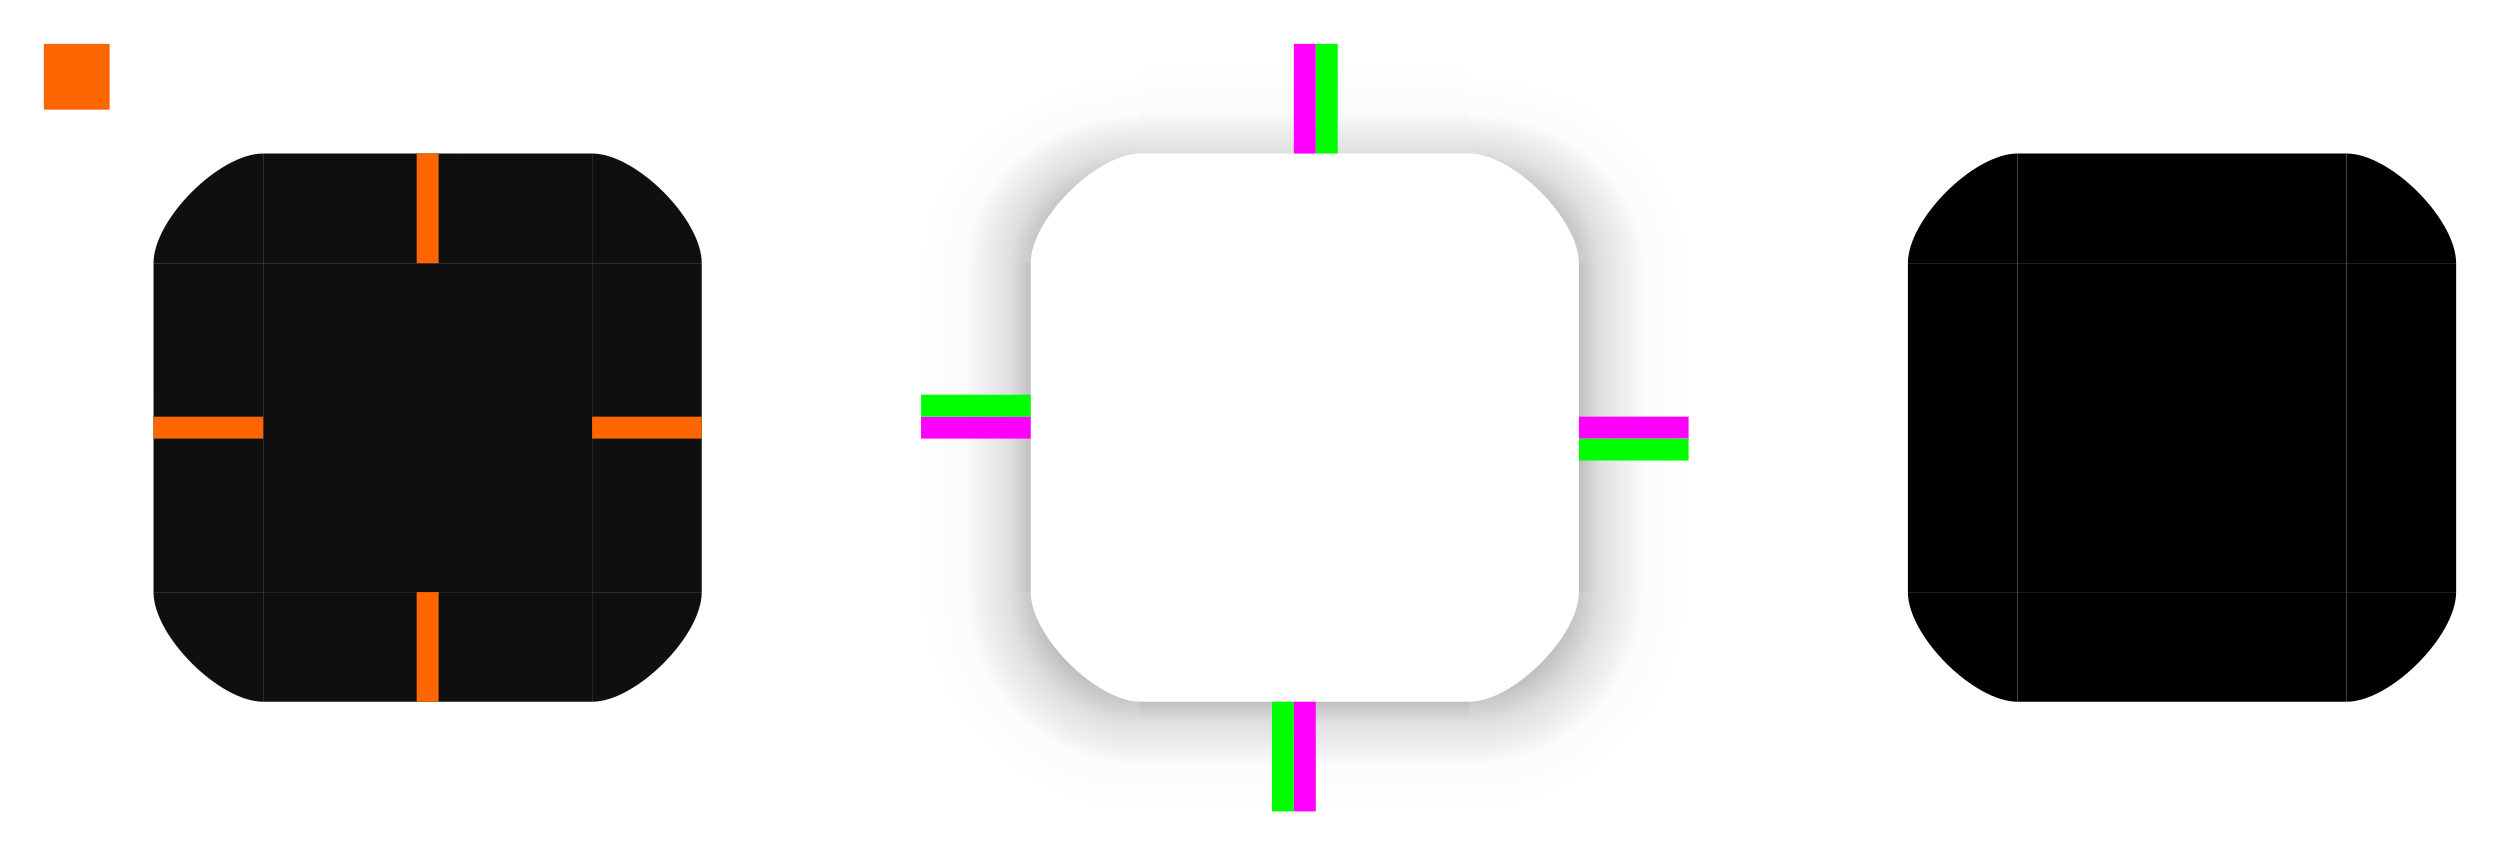
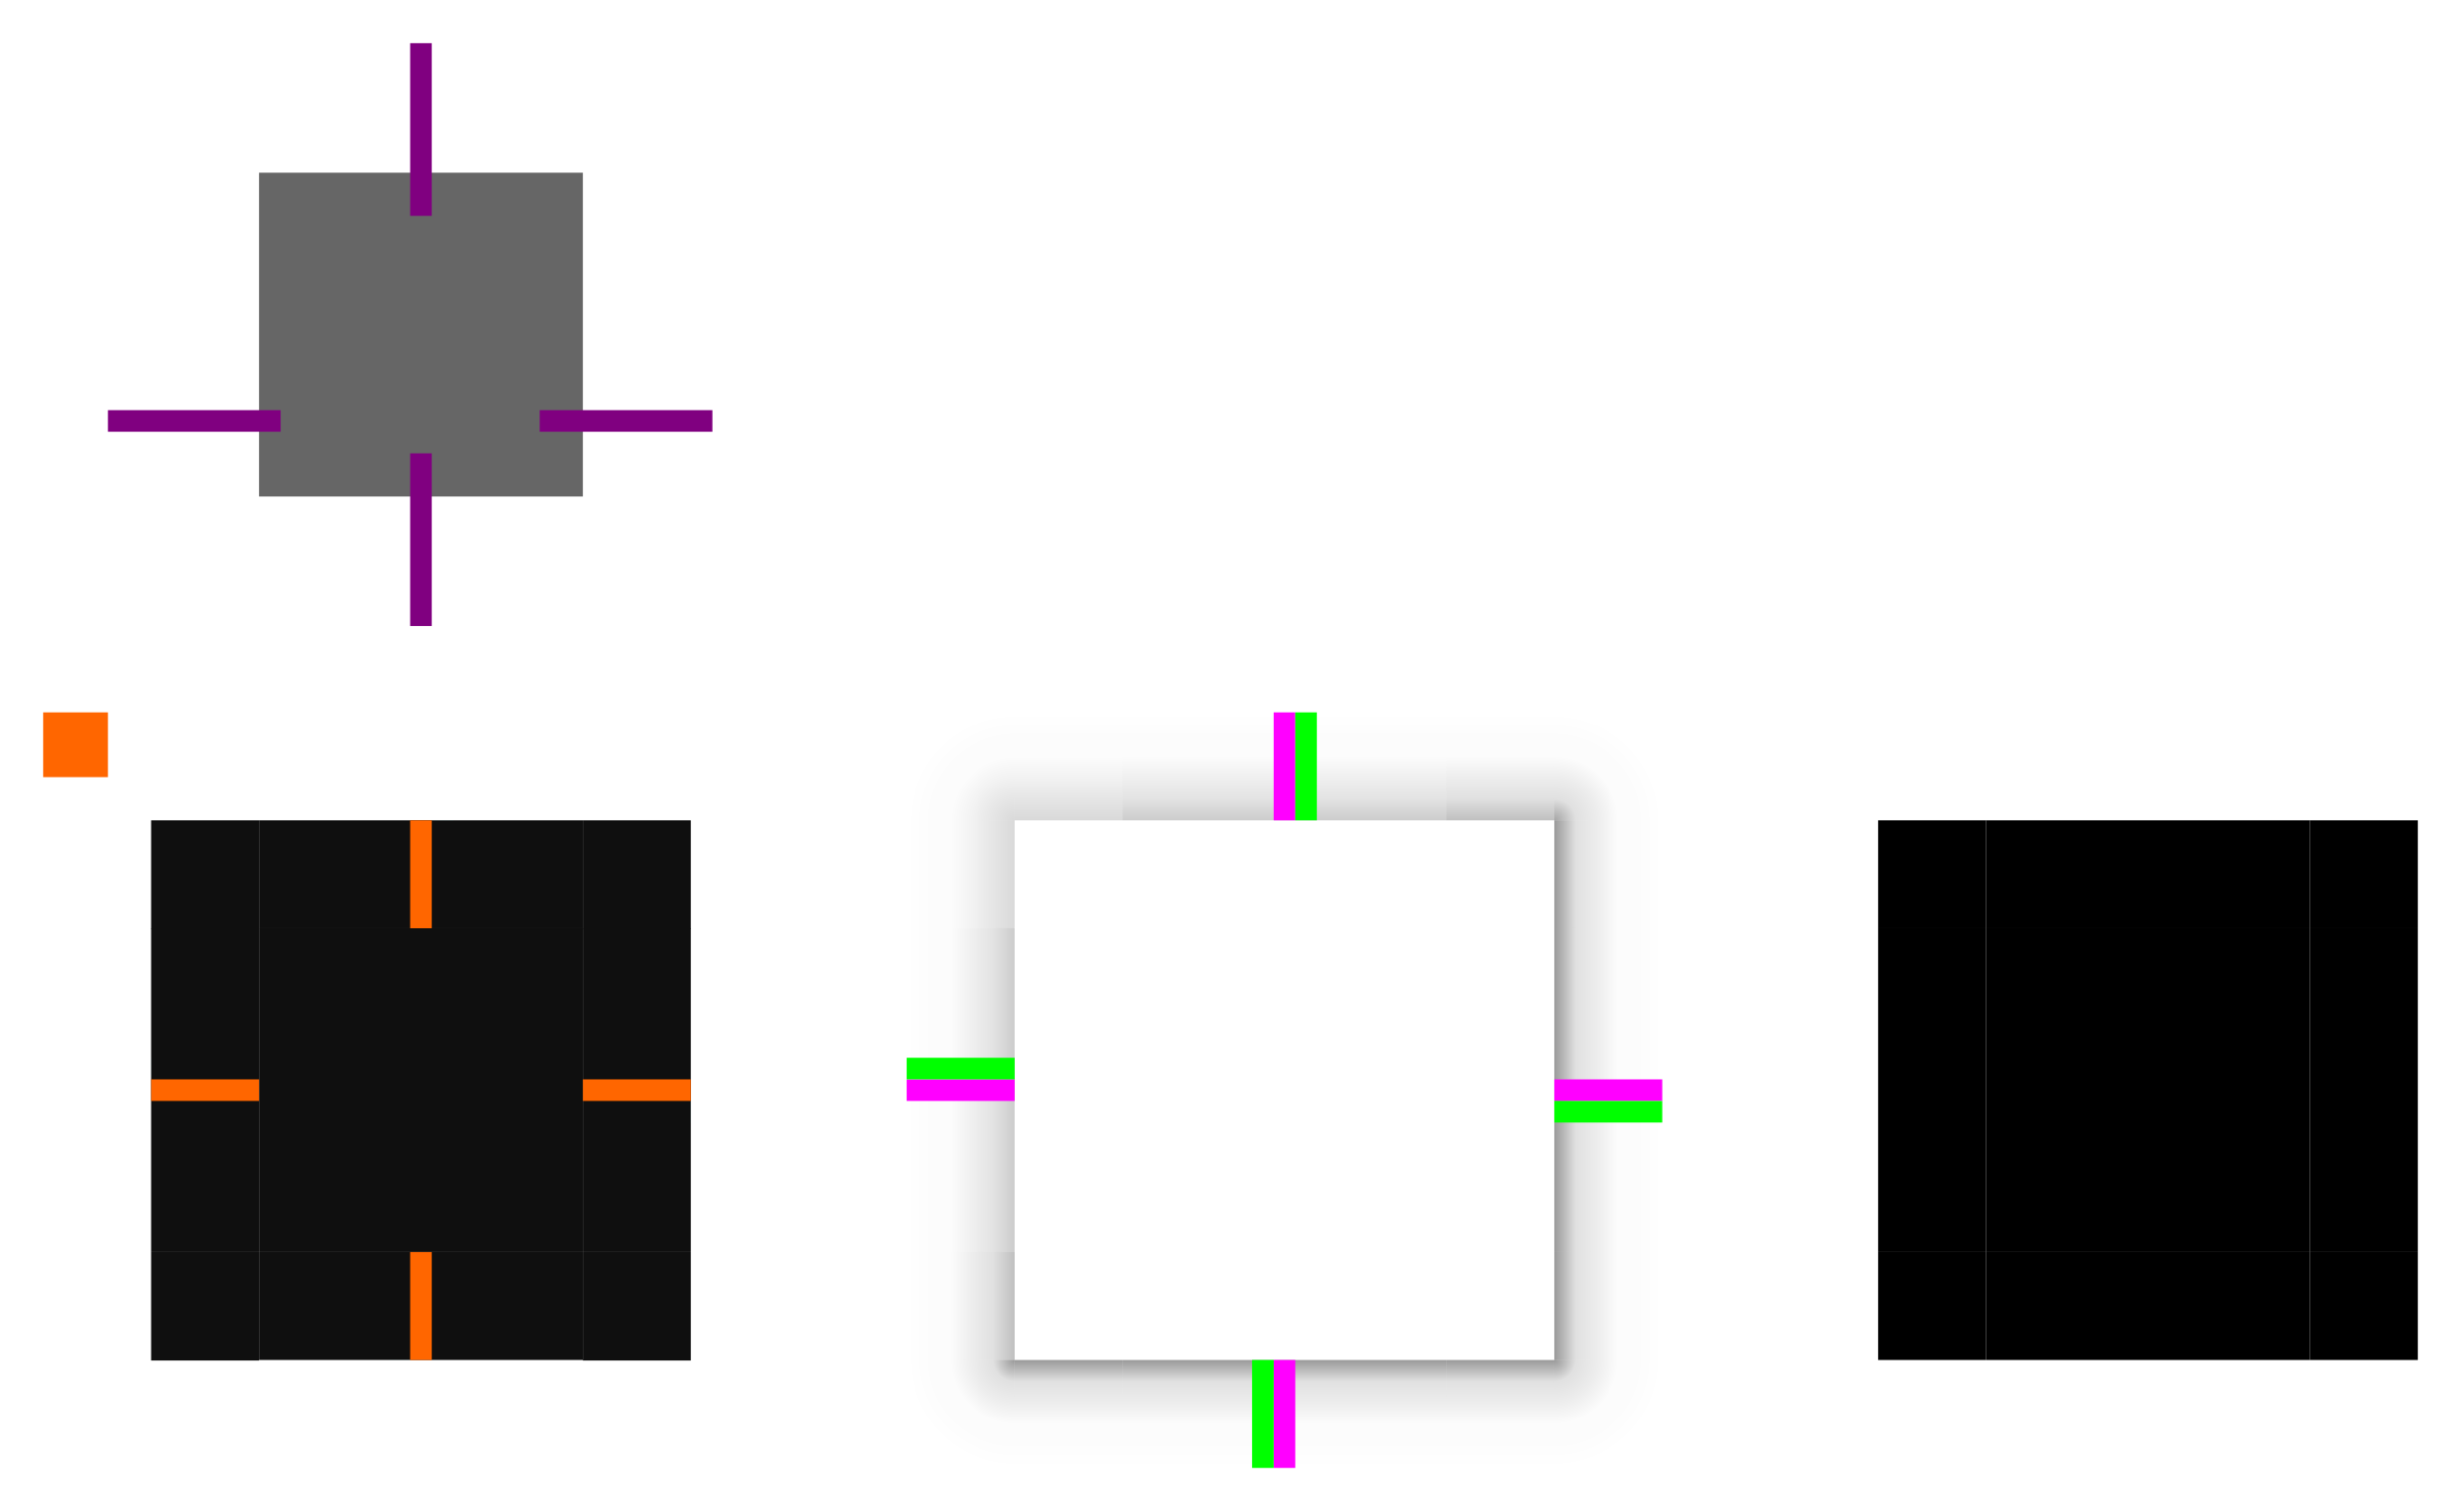
- <svg xmlns="http://www.w3.org/2000/svg" xmlns:xlink="http://www.w3.org/1999/xlink" width="114" height="39" viewBox="0 0 114 39" version="1.1" id="svg5">
+ <svg xmlns="http://www.w3.org/2000/svg" xmlns:xlink="http://www.w3.org/1999/xlink" width="114" height="70" viewBox="0 0 114 70" version="1.1" id="svg5">
  <defs id="defs2">
-     <linearGradient id="linearGradient20574">
-       <stop style="stop-color:#000000;stop-opacity:0.45" offset="0" id="stop20560" />
-       <stop style="stop-color:#000000;stop-opacity:0.31" offset="0.4" id="stop20562" />
-       <stop style="stop-color:#000000;stop-opacity:0.12" offset="0.6" id="stop20564" />
-       <stop style="stop-color:#000000;stop-opacity:0.07" offset="0.7" id="stop20566" />
-       <stop style="stop-color:#000000;stop-opacity:0.01" offset="0.8" id="stop20568" />
-       <stop style="stop-color:#000000;stop-opacity:0.01" offset="0.9" id="stop20570" />
-       <stop style="stop-color:#000000;stop-opacity:0;" offset="1" id="stop20572" />
+     <linearGradient xlink:href="#linearGradient7934" id="linearGradient2326" gradientUnits="userSpaceOnUse" x1="328" y1="355" x2="328" y2="350" />
+     <linearGradient id="linearGradient7934">
+       <stop style="stop-color:#000000;stop-opacity:0.2" offset="0" id="stop7922" />
+       <stop style="stop-color:#000000;stop-opacity:0.11" offset="0.2" id="stop7924" />
+       <stop style="stop-color:#000000;stop-opacity:0.06" offset="0.4" id="stop7926" />
+       <stop style="stop-color:#000000;stop-opacity:0.01" offset="0.599" id="stop7928" />
+       <stop style="stop-color:#000000;stop-opacity:0.01" offset="0.798" id="stop7930" />
+       <stop style="stop-color:#000000;stop-opacity:0;" offset="1" id="stop7932" />
    </linearGradient>
-     <linearGradient id="linearGradient20558">
-       <stop style="stop-color:#000000;stop-opacity:0.45" offset="0" id="stop20544" />
-       <stop style="stop-color:#000000;stop-opacity:0.31" offset="0.4" id="stop20546" />
-       <stop style="stop-color:#000000;stop-opacity:0.12" offset="0.6" id="stop20548" />
-       <stop style="stop-color:#000000;stop-opacity:0.07" offset="0.7" id="stop20550" />
-       <stop style="stop-color:#000000;stop-opacity:0.01" offset="0.8" id="stop20552" />
-       <stop style="stop-color:#000000;stop-opacity:0.01" offset="0.9" id="stop20554" />
-       <stop style="stop-color:#000000;stop-opacity:0;" offset="1" id="stop20556" />
+     <linearGradient xlink:href="#linearGradient7934" id="linearGradient2328" gradientUnits="userSpaceOnUse" gradientTransform="translate(-695,-40)" x1="328" y1="355" x2="328" y2="350" />
+     <linearGradient xlink:href="#linearGradient7266" id="linearGradient2330" gradientUnits="userSpaceOnUse" gradientTransform="translate(-695,-695)" x1="328" y1="355" x2="328" y2="350" />
+     <linearGradient id="linearGradient7266">
+       <stop style="stop-color:#000000;stop-opacity:0.4" offset="0" id="stop7254" />
+       <stop style="stop-color:#000000;stop-opacity:0.12" offset="0.2" id="stop7256" />
+       <stop style="stop-color:#000000;stop-opacity:0.07" offset="0.4" id="stop7258" />
+       <stop style="stop-color:#000000;stop-opacity:0.01" offset="0.599" id="stop7260" />
+       <stop style="stop-color:#000000;stop-opacity:0.01" offset="0.798" id="stop7262" />
+       <stop style="stop-color:#000000;stop-opacity:0;" offset="1" id="stop7264" />
    </linearGradient>
-     <linearGradient id="linearGradient20542">
-       <stop style="stop-color:#000000;stop-opacity:0.45" offset="0" id="stop20528" />
-       <stop style="stop-color:#000000;stop-opacity:0.31" offset="0.4" id="stop20530" />
-       <stop style="stop-color:#000000;stop-opacity:0.12" offset="0.6" id="stop20532" />
-       <stop style="stop-color:#000000;stop-opacity:0.07" offset="0.7" id="stop20534" />
-       <stop style="stop-color:#000000;stop-opacity:0.01" offset="0.8" id="stop20536" />
-       <stop style="stop-color:#000000;stop-opacity:0.01" offset="0.9" id="stop20538" />
-       <stop style="stop-color:#000000;stop-opacity:0;" offset="1" id="stop20540" />
+     <linearGradient xlink:href="#linearGradient7266" id="linearGradient2332" gradientUnits="userSpaceOnUse" gradientTransform="translate(-655,-735)" x1="328" y1="355" x2="328" y2="350" />
+     <radialGradient xlink:href="#linearGradient7162" id="radialGradient5825" cx="340" cy="400" fx="340" fy="400" r="3" gradientUnits="userSpaceOnUse" gradientTransform="matrix(1.666668,-7.1111299e-6,7.1111252e-6,1.666667,-226.6699,-266.6642)" />
+     <linearGradient id="linearGradient7162">
+       <stop style="stop-color:#000000;stop-opacity:0.35" offset="0" id="stop7150" />
+       <stop style="stop-color:#000000;stop-opacity:0.12" offset="0.2" id="stop7152" />
+       <stop style="stop-color:#000000;stop-opacity:0.07" offset="0.4" id="stop7154" />
+       <stop style="stop-color:#000000;stop-opacity:0.01" offset="0.599" id="stop7156" />
+       <stop style="stop-color:#000000;stop-opacity:0.01" offset="0.798" id="stop7158" />
+       <stop style="stop-color:#000000;stop-opacity:0;" offset="1" id="stop7160" />
    </linearGradient>
-     <linearGradient id="linearGradient20488">
-       <stop style="stop-color:#000000;stop-opacity:0.25" offset="0" id="stop20476" />
-       <stop style="stop-color:#000000;stop-opacity:0.12" offset="0.2" id="stop20478" />
-       <stop style="stop-color:#000000;stop-opacity:0.07" offset="0.4" id="stop20480" />
-       <stop style="stop-color:#000000;stop-opacity:0.01" offset="0.599" id="stop20482" />
-       <stop style="stop-color:#000000;stop-opacity:0.01" offset="0.798" id="stop20484" />
-       <stop style="stop-color:#000000;stop-opacity:0;" offset="1" id="stop20486" />
+     <linearGradient xlink:href="#linearGradient921" id="linearGradient6084" x1="337" y1="400" x2="337" y2="395" gradientUnits="userSpaceOnUse" />
+     <linearGradient id="linearGradient921">
+       <stop style="stop-color:#000000;stop-opacity:0.25" offset="0" id="stop909" />
+       <stop style="stop-color:#000000;stop-opacity:0.12" offset="0.2" id="stop911" />
+       <stop style="stop-color:#000000;stop-opacity:0.07" offset="0.4" id="stop913" />
+       <stop style="stop-color:#000000;stop-opacity:0.01" offset="0.599" id="stop915" />
+       <stop style="stop-color:#000000;stop-opacity:0.01" offset="0.798" id="stop917" />
+       <stop style="stop-color:#000000;stop-opacity:0;" offset="1" id="stop919" />
    </linearGradient>
-     <linearGradient id="linearGradient20474">
-       <stop style="stop-color:#000000;stop-opacity:0.25" offset="0" id="stop20462" />
-       <stop style="stop-color:#000000;stop-opacity:0.12" offset="0.2" id="stop20464" />
-       <stop style="stop-color:#000000;stop-opacity:0.07" offset="0.4" id="stop20466" />
-       <stop style="stop-color:#000000;stop-opacity:0.01" offset="0.599" id="stop20468" />
-       <stop style="stop-color:#000000;stop-opacity:0.01" offset="0.798" id="stop20470" />
-       <stop style="stop-color:#000000;stop-opacity:0;" offset="1" id="stop20472" />
+     <linearGradient xlink:href="#linearGradient7266" id="linearGradient6281" gradientUnits="userSpaceOnUse" x1="337" y1="400" x2="337" y2="395" gradientTransform="rotate(90,337.5,402.5)" />
+     <radialGradient xlink:href="#linearGradient7266" id="radialGradient5825-1" cx="340" cy="400" fx="340" fy="400" r="3" gradientUnits="userSpaceOnUse" gradientTransform="matrix(1.666668,-7.1111299e-6,7.1111252e-6,1.666667,-226.6699,-266.6642)" />
+     <linearGradient xlink:href="#linearGradient7266" id="linearGradient6915" gradientUnits="userSpaceOnUse" x1="337" y1="400" x2="337" y2="395" />
+     <radialGradient xlink:href="#linearGradient7266" id="radialGradient5825-2" cx="340" cy="400" fx="340" fy="400" r="3" gradientUnits="userSpaceOnUse" gradientTransform="matrix(1.666668,-7.1111299e-6,7.1111252e-6,1.666667,-226.6699,-266.6642)" />
+     <linearGradient xlink:href="#linearGradient921" id="linearGradient6995" gradientUnits="userSpaceOnUse" gradientTransform="rotate(90,337.5,402.5)" x1="337" y1="400" x2="337" y2="395" />
+     <radialGradient xlink:href="#linearGradient7692" id="radialGradient5825-5" cx="340" cy="400" fx="340" fy="400" r="3" gradientUnits="userSpaceOnUse" gradientTransform="matrix(1.666668,-7.1111299e-6,7.1111252e-6,1.666667,-226.6699,-266.6642)" />
+     <linearGradient id="linearGradient7692">
+       <stop style="stop-color:#000000;stop-opacity:0.15" offset="0" id="stop7680" />
+       <stop style="stop-color:#000000;stop-opacity:0.1" offset="0.2" id="stop7682" />
+       <stop style="stop-color:#000000;stop-opacity:0.05" offset="0.4" id="stop7684" />
+       <stop style="stop-color:#000000;stop-opacity:0.01" offset="0.599" id="stop7686" />
+       <stop style="stop-color:#000000;stop-opacity:0.01" offset="0.798" id="stop7688" />
+       <stop style="stop-color:#000000;stop-opacity:0;" offset="1" id="stop7690" />
    </linearGradient>
-     <linearGradient id="linearGradient19446">
-       <stop style="stop-color:#000000;stop-opacity:0.45" offset="0" id="stop19432" />
-       <stop style="stop-color:#000000;stop-opacity:0.31" offset="0.4" id="stop19434" />
-       <stop style="stop-color:#000000;stop-opacity:0.12" offset="0.6" id="stop19436" />
-       <stop style="stop-color:#000000;stop-opacity:0.07" offset="0.7" id="stop19438" />
-       <stop style="stop-color:#000000;stop-opacity:0.01" offset="0.8" id="stop19440" />
-       <stop style="stop-color:#000000;stop-opacity:0.01" offset="0.9" id="stop19442" />
-       <stop style="stop-color:#000000;stop-opacity:0;" offset="1" id="stop19444" />
-     </linearGradient>
-     <linearGradient id="linearGradient18914">
-       <stop style="stop-color:#000000;stop-opacity:0.25" offset="0" id="stop18902" />
-       <stop style="stop-color:#000000;stop-opacity:0.12" offset="0.2" id="stop18904" />
-       <stop style="stop-color:#000000;stop-opacity:0.07" offset="0.4" id="stop18906" />
-       <stop style="stop-color:#000000;stop-opacity:0.01" offset="0.599" id="stop18908" />
-       <stop style="stop-color:#000000;stop-opacity:0.01" offset="0.798" id="stop18910" />
-       <stop style="stop-color:#000000;stop-opacity:0;" offset="1" id="stop18912" />
-     </linearGradient>
-     <linearGradient id="linearGradient15516">
-       <stop style="stop-color:#000000;stop-opacity:0.12" offset="0" id="stop15504" />
-       <stop style="stop-color:#000000;stop-opacity:0.07" offset="0.2" id="stop15506" />
-       <stop style="stop-color:#000000;stop-opacity:0.01" offset="0.4" id="stop15508" />
-       <stop style="stop-color:#000000;stop-opacity:0.01" offset="0.599" id="stop15510" />
-       <stop style="stop-color:#000000;stop-opacity:0" offset="0.798" id="stop15512" />
-       <stop style="stop-color:#000000;stop-opacity:0;" offset="1" id="stop15514" />
-     </linearGradient>
-     <radialGradient xlink:href="#linearGradient20542" id="radialGradient12583-2-82-3-9" cx="310" cy="361.25" fx="310" fy="361.25" r="5" gradientUnits="userSpaceOnUse" gradientTransform="matrix(0,2,-2,0,1057.5,-245)" />
-     <linearGradient xlink:href="#linearGradient15516" id="linearGradient18867" gradientUnits="userSpaceOnUse" x1="328" y1="355" x2="328" y2="350" />
-     <linearGradient xlink:href="#linearGradient18914" id="linearGradient18871" gradientUnits="userSpaceOnUse" gradientTransform="translate(-695,-40)" x1="328" y1="355" x2="328" y2="350" />
-     <linearGradient xlink:href="#linearGradient20474" id="linearGradient19227" gradientUnits="userSpaceOnUse" gradientTransform="translate(-695,-695)" x1="328" y1="355" x2="328" y2="350" />
-     <linearGradient xlink:href="#linearGradient20488" id="linearGradient19258" gradientUnits="userSpaceOnUse" gradientTransform="translate(-655,-735)" x1="328" y1="355" x2="328" y2="350" />
-     <radialGradient xlink:href="#linearGradient20558" id="radialGradient12583-2-82-3-9-5" cx="310" cy="361.25" fx="310" fy="361.25" r="5" gradientUnits="userSpaceOnUse" gradientTransform="matrix(0,2,2,0,-402.5,-245)" />
-     <radialGradient xlink:href="#linearGradient20574" id="radialGradient12583-2-82-3-9-5-1" cx="310" cy="361.25" fx="310" fy="361.25" r="5" gradientUnits="userSpaceOnUse" gradientTransform="matrix(0,-1.707342,-2,0,1057.5,889.2759)" />
-     <radialGradient xlink:href="#linearGradient19446" id="radialGradient12583-2-82-3-9-5-1-2" cx="310" cy="361.25" fx="310" fy="361.25" r="5" gradientUnits="userSpaceOnUse" gradientTransform="matrix(0,-1.707342,2,0,-402.5,889.2759)" />
+     <linearGradient xlink:href="#linearGradient7692" id="linearGradient7071" gradientUnits="userSpaceOnUse" x1="337" y1="400" x2="337" y2="395" />
+     <linearGradient xlink:href="#linearGradient7692" id="linearGradient7073" gradientUnits="userSpaceOnUse" gradientTransform="rotate(90,337.5,402.5)" x1="337" y1="400" x2="337" y2="395" />
+     <linearGradient xlink:href="#linearGradient7266" id="linearGradient1230" gradientUnits="userSpaceOnUse" gradientTransform="rotate(90,337.5,402.5)" x1="337" y1="400" x2="337" y2="395" />
+     <linearGradient xlink:href="#linearGradient7266" id="linearGradient1232" gradientUnits="userSpaceOnUse" x1="337" y1="400" x2="337" y2="395" />
  </defs>
-   <g id="layer1" transform="translate(-268,-348)">
-     <rect style="opacity:1;fill-opacity:1;fill-rule:nonzero;stroke:none;stroke-opacity:1;fill:#0f0f0f" id="center" width="15" height="15" x="280" y="360" class="ColorScheme-Background" />
-     <rect style="opacity:1;fill-opacity:1;fill-rule:nonzero;fill:#0f0f0f" id="right" width="5" height="15" x="295" y="360" class="ColorScheme-Background" />
-     <rect style="opacity:1;fill-opacity:1;fill-rule:nonzero;fill:#0f0f0f" id="top" width="15" height="5" x="280" y="355" class="ColorScheme-Background" />
-     <rect style="opacity:1;fill-opacity:1;fill-rule:nonzero;fill:#0f0f0f" id="left" width="5" height="15" x="275" y="360" class="ColorScheme-Background" />
-     <rect style="opacity:1;fill-opacity:1;fill-rule:nonzero;fill:#0f0f0f" id="bottom" width="15" height="5" x="280" y="375" class="ColorScheme-Background" />
-     <path d="m 295,355 v 5 h 5 c 0,-2 -3,-5 -5,-5 z" id="topright" style="opacity:1;fill-opacity:1;fill-rule:nonzero;fill:#0f0f0f" class="ColorScheme-Background" />
-     <path d="m 275,360 h 5 v -5 c -2,0 -5,3 -5,5 z" id="topleft" style="opacity:1;fill-opacity:1;fill-rule:nonzero;fill:#0f0f0f" class="ColorScheme-Background" />
-     <path d="m 280,380 v -5 h -5 c 0,2 3,5 5,5 z" id="bottomleft" style="opacity:1;fill-opacity:1;fill-rule:nonzero;fill:#0f0f0f" class="ColorScheme-Background" />
-     <path d="m 300,375 h -5 v 5 c 2,0 5,-3 5,-5 z" id="bottomright" style="opacity:1;fill-opacity:1;fill-rule:nonzero;fill:#0f0f0f" class="ColorScheme-Background" />
+   <g id="layer1" transform="translate(-268,-317)">
+     <rect style="opacity:1;fill:#0f0f0f;fill-opacity:1;fill-rule:nonzero;stroke:none;stroke-opacity:1" id="center" width="15" height="15" x="280" y="360" class="ColorScheme-Background" />
+     <rect style="opacity:1;fill:#0f0f0f;fill-opacity:1;fill-rule:nonzero" id="right" width="5" height="15" x="295" y="360" class="ColorScheme-Background" />
+     <rect style="opacity:1;fill:#0f0f0f;fill-opacity:1;fill-rule:nonzero" id="top" width="15" height="5" x="280" y="355" class="ColorScheme-Background" />
+     <rect style="opacity:1;fill:#0f0f0f;fill-opacity:1;fill-rule:nonzero" id="left" width="5" height="15" x="275" y="360" class="ColorScheme-Background" />
+     <rect style="opacity:1;fill:#0f0f0f;fill-opacity:1;fill-rule:nonzero" id="bottom" width="15" height="5" x="280" y="375" class="ColorScheme-Background" />
    <rect style="fill:#000000;fill-opacity:1;fill-rule:nonzero" id="mask-center" width="15" height="15" x="360" y="360" />
    <rect style="fill:#000000;fill-opacity:1;fill-rule:evenodd" id="mask-right" width="5" height="15" x="375" y="360" />
    <rect style="fill:#000000;fill-opacity:1;fill-rule:nonzero" id="mask-top" width="15" height="5" x="360" y="355" />
    <rect style="fill:#000000;fill-opacity:1;fill-rule:evenodd" id="mask-left" width="5" height="15" x="355" y="360" />
    <rect style="fill:#000000;fill-opacity:1;fill-rule:evenodd" id="mask-bottom" width="15" height="5" x="360" y="375" />
-     <path d="m 375,355 v 5 h 5 c 0,-2 -3,-5 -5,-5 z" id="mask-topright" style="fill:#000000;fill-opacity:1" />
-     <path d="m 355,360 h 5 v -5 c -2,0 -5,3 -5,5 z" id="mask-topleft" style="fill:#000000;fill-opacity:1" />
-     <path d="m 360,380 v -5 h -5 c 0,2 3,5 5,5 z" id="mask-bottomleft" style="fill:#000000;fill-opacity:1" />
-     <path d="m 380,375 h -5 v 5 c 2,0 5,-3 5,-5 z" id="mask-bottomright" style="fill:#000000;fill-opacity:1" />
    <rect style="opacity:1;fill:#ff6600;fill-opacity:1;fill-rule:nonzero" id="hint-left-margin" width="5" height="1" x="275" y="367" />
    <rect style="opacity:1;fill:#ff6600;fill-opacity:1;fill-rule:nonzero" id="hint-top-margin" width="1" height="5" x="287" y="355" />
    <rect style="opacity:1;fill:#ff6600;fill-opacity:1;fill-rule:nonzero" id="hint-right-margin" width="5" height="1" x="295" y="367" />
    <rect style="opacity:1;fill:#ff6600;fill-opacity:1;fill-rule:nonzero" id="hint-bottom-margin" width="1" height="5" x="287" y="375" />
    <rect style="opacity:1;fill:#00ffff;fill-opacity:1;fill-rule:nonzero;stroke-width:0.012" id="hint-left-inset" width="0.001" height="1" x="275" y="366" />
    <rect style="opacity:1;fill:#00ffff;fill-opacity:1;fill-rule:nonzero;stroke-width:0.012" id="hint-top-inset" width="1" height="0.001" x="288" y="355" />
    <rect style="opacity:1;fill:#00ffff;fill-opacity:1;fill-rule:nonzero;stroke-width:0.012" id="hint-right-inset" width="0.001" height="1" x="300" y="368" />
    <rect style="opacity:1;fill:#00ffff;fill-opacity:1;fill-rule:nonzero;stroke-width:0.012" id="hint-bottom-inset" width="1" height="0.001" x="286" y="380" />
    <rect style="opacity:1;fill:#ff6600;fill-opacity:1;fill-rule:nonzero;stroke-width:0.6" id="hint-stretch-borders" width="3" height="3" x="270" y="350" />
    <g id="g4866">
      <g id="g4869" />
    </g>
-     <rect style="fill:url(#linearGradient18867);fill-opacity:1;fill-rule:nonzero" id="shadow-top" width="15" height="5" x="320" y="350" />
-     <rect style="fill:url(#linearGradient18871);fill-opacity:1;fill-rule:nonzero" id="shadow-left" width="15" height="5" x="-375" y="310" transform="rotate(-90)" />
-     <rect style="fill:url(#linearGradient19227);fill-opacity:1;fill-rule:nonzero" id="shadow-right" width="15" height="5" x="-375" y="-345" transform="matrix(0,-1,-1,0,0,0)" />
-     <rect style="fill:url(#linearGradient19258);fill-opacity:1;fill-rule:nonzero" id="shadow-bottom" width="15" height="5" x="-335" y="-385" transform="scale(-1)" />
-     <path style="fill:url(#radialGradient12583-2-82-3-9);fill-opacity:1;stroke:none;stroke-width:1px;stroke-linecap:butt;stroke-linejoin:miter;stroke-opacity:1" d="m 340,375 c 0,2 -3,5 -5,5 v 5 h 10 v -10 c -1.575,0 -2.417,0 -5,0 z" id="shadow-bottomright" />
-     <path style="fill:url(#radialGradient12583-2-82-3-9-5);fill-opacity:1;stroke:none;stroke-width:1px;stroke-linecap:butt;stroke-linejoin:miter;stroke-opacity:1" d="m 315,375 c 0,2 3,5 5,5 v 5 h -10 v -10 c 1.575,0 2.417,0 5,0 z" id="shadow-bottomleft" />
-     <path style="fill:url(#radialGradient12583-2-82-3-9-5-1);fill-opacity:1;stroke:none;stroke-width:1px;stroke-linecap:butt;stroke-linejoin:miter;stroke-opacity:1" d="m 340,360 c 0,-2 -3,-5 -5,-5 v -5 h 10 v 10 c -1.575,0 -2.417,0 -5,0 z" id="shadow-topright" />
-     <path style="fill:url(#radialGradient12583-2-82-3-9-5-1-2);fill-opacity:1;stroke:none;stroke-width:1px;stroke-linecap:butt;stroke-linejoin:miter;stroke-opacity:1" d="m 315,360 c 0,-2 3,-5 5,-5 v -5 h -10 v 10 c 1.575,0 2.417,0 5,0 z" id="shadow-topleft" />
-     <rect style="opacity:1;fill:#ff00ff;fill-opacity:1;fill-rule:nonzero;stroke:none;stroke-opacity:0.31" id="shadow-hint-top-margin" width="1" height="5" x="327" y="350" />
-     <rect style="opacity:1;fill:#ff00ff;fill-opacity:1;fill-rule:nonzero;stroke:none;stroke-opacity:0.31" id="shadow-hint-right-margin" width="5" height="1" x="340" y="367" />
-     <rect style="opacity:1;fill:#ff00ff;fill-opacity:1;fill-rule:nonzero;stroke:none;stroke-opacity:0.31" id="shadow-hint-bottom-margin" width="1" height="5" x="327" y="380" />
-     <rect style="opacity:1;fill:#ff00ff;fill-opacity:1;fill-rule:nonzero;stroke:none;stroke-opacity:0.31" id="shadow-hint-left-margin" width="5" height="1" x="310" y="367" />
-     <rect style="opacity:1;fill:#00ff00;fill-opacity:1;fill-rule:nonzero;stroke:none;stroke-opacity:0.31" id="shadow-hint-top-inset" width="1" height="5" x="328" y="350" />
-     <rect style="opacity:1;fill:#00ff00;fill-opacity:1;fill-rule:nonzero;stroke:none;stroke-opacity:0.31" id="shadow-hint-right-inset" width="5" height="1" x="340" y="368" />
-     <rect style="opacity:1;fill:#00ff00;fill-opacity:1;fill-rule:nonzero;stroke:none;stroke-opacity:0.31" id="shadow-hint-bottom-inset" width="1" height="5" x="326" y="380" />
-     <rect style="opacity:1;fill:#00ff00;fill-opacity:1;fill-rule:nonzero;stroke:none;stroke-opacity:0.31" id="shadow-hint-left-inset" width="5" height="1" x="310" y="366" />
+     <rect style="fill:#000000;fill-opacity:1;fill-rule:evenodd;stroke-width:0.577" id="mask-topleft" width="5" height="5" x="355" y="355" />
+     <rect style="fill:#000000;fill-opacity:1;fill-rule:evenodd;stroke-width:0.577" id="mask-topright" width="5" height="5" x="375" y="355" />
+     <rect style="fill:#0f0f0f;fill-opacity:1;fill-rule:evenodd;stroke-width:0.579" id="topleft" width="5" height="5.024" x="275" y="355" class="ColorScheme-Background" />
+     <rect style="fill:#0f0f0f;fill-opacity:1;fill-rule:evenodd;stroke-width:0.579" id="topright" width="5" height="5.024" x="295" y="355" class="ColorScheme-Background" />
+     <rect style="fill:#0f0f0f;fill-opacity:1;fill-rule:evenodd;stroke-width:0.579" id="bottomright" width="5" height="5.024" x="295" y="375" class="ColorScheme-Background" />
+     <rect style="fill:#0f0f0f;fill-opacity:1;fill-rule:evenodd;stroke-width:0.579" id="bottomleft" width="5" height="5.024" x="275" y="375" class="ColorScheme-Background" />
+     <rect style="fill:#000000;fill-opacity:1;fill-rule:evenodd;stroke-width:0.577" id="mask-bottomright" width="5" height="5" x="375" y="375" />
+     <rect style="fill:#000000;fill-opacity:1;fill-rule:evenodd;stroke-width:0.577" id="mask-bottomleft" width="5" height="5" x="355" y="375" />
+     <rect style="fill:url(#linearGradient2326);fill-opacity:1;fill-rule:nonzero" id="shadow-top" width="15" height="5" x="320" y="350" />
+     <rect style="fill:url(#linearGradient2328);fill-opacity:1;fill-rule:nonzero" id="shadow-lef" width="15" height="5" x="-375" y="310" transform="rotate(-90)" />
+     <rect style="fill:url(#linearGradient2330);fill-opacity:1;fill-rule:nonzero" id="shadow-right" width="15" height="5" x="-375" y="-345" transform="matrix(0,-1,-1,0,0,0)" />
+     <rect style="fill:url(#linearGradient2332);fill-opacity:1;fill-rule:nonzero" id="shadow-bottom" width="15" height="5" x="-335" y="-385" transform="scale(-1)" />
+     <rect style="fill:#ff00ff;fill-opacity:1;fill-rule:nonzero;stroke:none;stroke-opacity:0.31" id="shadow-hint-top-margin-1" width="1" height="5" x="327" y="350" />
+     <rect style="fill:#ff00ff;fill-opacity:1;fill-rule:nonzero;stroke:none;stroke-opacity:0.31" id="shadow-hint-right-margin-4" width="5" height="1" x="340" y="367" />
+     <rect style="fill:#ff00ff;fill-opacity:1;fill-rule:nonzero;stroke:none;stroke-opacity:0.31" id="shadow-hint-bottom-margin-5" width="1" height="5" x="327" y="380" />
+     <rect style="fill:#ff00ff;fill-opacity:1;fill-rule:nonzero;stroke:none;stroke-opacity:0.31" id="shadow-hint-left-margin-2" width="5" height="1" x="310" y="367" />
+     <rect style="fill:#00ff00;fill-opacity:1;fill-rule:nonzero;stroke:none;stroke-opacity:0.31" id="shadow-hint-top-inset-1" width="1" height="5" x="328" y="350" />
+     <rect style="fill:#00ff00;fill-opacity:1;fill-rule:nonzero;stroke:none;stroke-opacity:0.31" id="shadow-hint-right-inset-1" width="5" height="1" x="340" y="368" />
+     <rect style="fill:#00ff00;fill-opacity:1;fill-rule:nonzero;stroke:none;stroke-opacity:0.31" id="shadow-hint-bottom-inset-9" width="1" height="5" x="326" y="380" />
+     <rect style="fill:#00ff00;fill-opacity:1;fill-rule:nonzero;stroke:none;stroke-opacity:0.31" id="shadow-hint-left-inset-8" width="5" height="1" x="310" y="366" />
+     <g id="shadow-topright" transform="translate(0,-45)">
+       <path style="fill:url(#radialGradient5825);fill-opacity:1;stroke:none;stroke-width:1px;stroke-linecap:butt;stroke-linejoin:miter;stroke-opacity:1" d="m 340,395 v 5 h 5 v -5 z" id="path5817" />
+       <path style="fill:url(#linearGradient6084);fill-opacity:1;stroke:none;stroke-width:1px;stroke-linecap:butt;stroke-linejoin:miter;stroke-opacity:1" d="m 335,400 v -5 h 5 v 5 z" id="path6010" />
+       <path style="fill:url(#linearGradient1230);fill-opacity:1;stroke:none;stroke-width:1px;stroke-linecap:butt;stroke-linejoin:miter;stroke-opacity:1" d="m 340,400 h 5 v 5 h -5 z" id="path6010-6" />
+     </g>
+     <g id="shadow-bottomright" transform="rotate(90,350,390)">
+       <path style="fill:url(#radialGradient5825-1);fill-opacity:1;stroke:none;stroke-width:1px;stroke-linecap:butt;stroke-linejoin:miter;stroke-opacity:1" d="m 340,395 v 5 h 5 v -5 z" id="path5817-4" />
+       <path style="fill:url(#linearGradient1232);fill-opacity:1;stroke:none;stroke-width:1px;stroke-linecap:butt;stroke-linejoin:miter;stroke-opacity:1" d="m 335,400 v -5 h 5 v 5 z" id="path6010-4" />
+       <path style="fill:url(#linearGradient6281);fill-opacity:1;stroke:none;stroke-width:1px;stroke-linecap:butt;stroke-linejoin:miter;stroke-opacity:1" d="m 340,400 h 5 v 5 h -5 z" id="path6010-6-8" />
+     </g>
+     <g id="shadow-bottomleft" transform="rotate(180,327.5,390)">
+       <path style="fill:url(#radialGradient5825-2);fill-opacity:1;stroke:none;stroke-width:1px;stroke-linecap:butt;stroke-linejoin:miter;stroke-opacity:1" d="m 340,395 v 5 h 5 v -5 z" id="path5817-7" />
+       <path style="fill:url(#linearGradient6915);fill-opacity:1;stroke:none;stroke-width:1px;stroke-linecap:butt;stroke-linejoin:miter;stroke-opacity:1" d="m 335,400 v -5 h 5 v 5 z" id="path6010-61" />
+       <path style="fill:url(#linearGradient6995);fill-opacity:1;stroke:none;stroke-width:1px;stroke-linecap:butt;stroke-linejoin:miter;stroke-opacity:1" d="m 340,400 h 5 v 5 h -5 z" id="path6010-6-6" />
+     </g>
+     <g id="shadow-topleft" transform="rotate(-90,305,390)">
+       <path style="fill:url(#radialGradient5825-5);fill-opacity:1;stroke:none;stroke-width:1px;stroke-linecap:butt;stroke-linejoin:miter;stroke-opacity:1" d="m 340,395 v 5 h 5 v -5 z" id="path5817-8" />
+       <path style="fill:url(#linearGradient7071);fill-opacity:1;stroke:none;stroke-width:1px;stroke-linecap:butt;stroke-linejoin:miter;stroke-opacity:1" d="m 335,400 v -5 h 5 v 5 z" id="path6010-8" />
+       <path style="fill:url(#linearGradient7073);fill-opacity:1;stroke:none;stroke-width:1px;stroke-linecap:butt;stroke-linejoin:miter;stroke-opacity:1" d="m 340,400 h 5 v 5 h -5 z" id="path6010-6-83" />
+     </g>
+     <rect style="fill-opacity:0.6;fill-rule:nonzero" id="thick-center" width="15" height="15" x="280" y="325" class="ColorScheme-Background" />
+     <rect style="fill:#ff6600;fill-opacity:0.01" id="rect993" width="1" height="3" x="287" y="323" />
+     <rect style="fill:#800080;fill-opacity:1;stroke-width:0.943" id="thick-hint-top-margin" width="1" height="8" x="287" y="319" />
+     <rect style="fill:#800080;fill-opacity:1;stroke-width:0.943" id="thick-hint-bottom-margin" width="1" height="8" x="287" y="338" />
+     <rect style="fill:#800080;fill-opacity:1;stroke-width:0.943" id="thick-hint-right-margin" width="1" height="8" x="336" y="-301" transform="rotate(90)" />
+     <rect style="fill:#800080;fill-opacity:1;stroke-width:0.943" id="thick-hint-left-margin" width="1" height="8" x="336" y="-281" transform="rotate(90)" />
  </g>
</svg>
